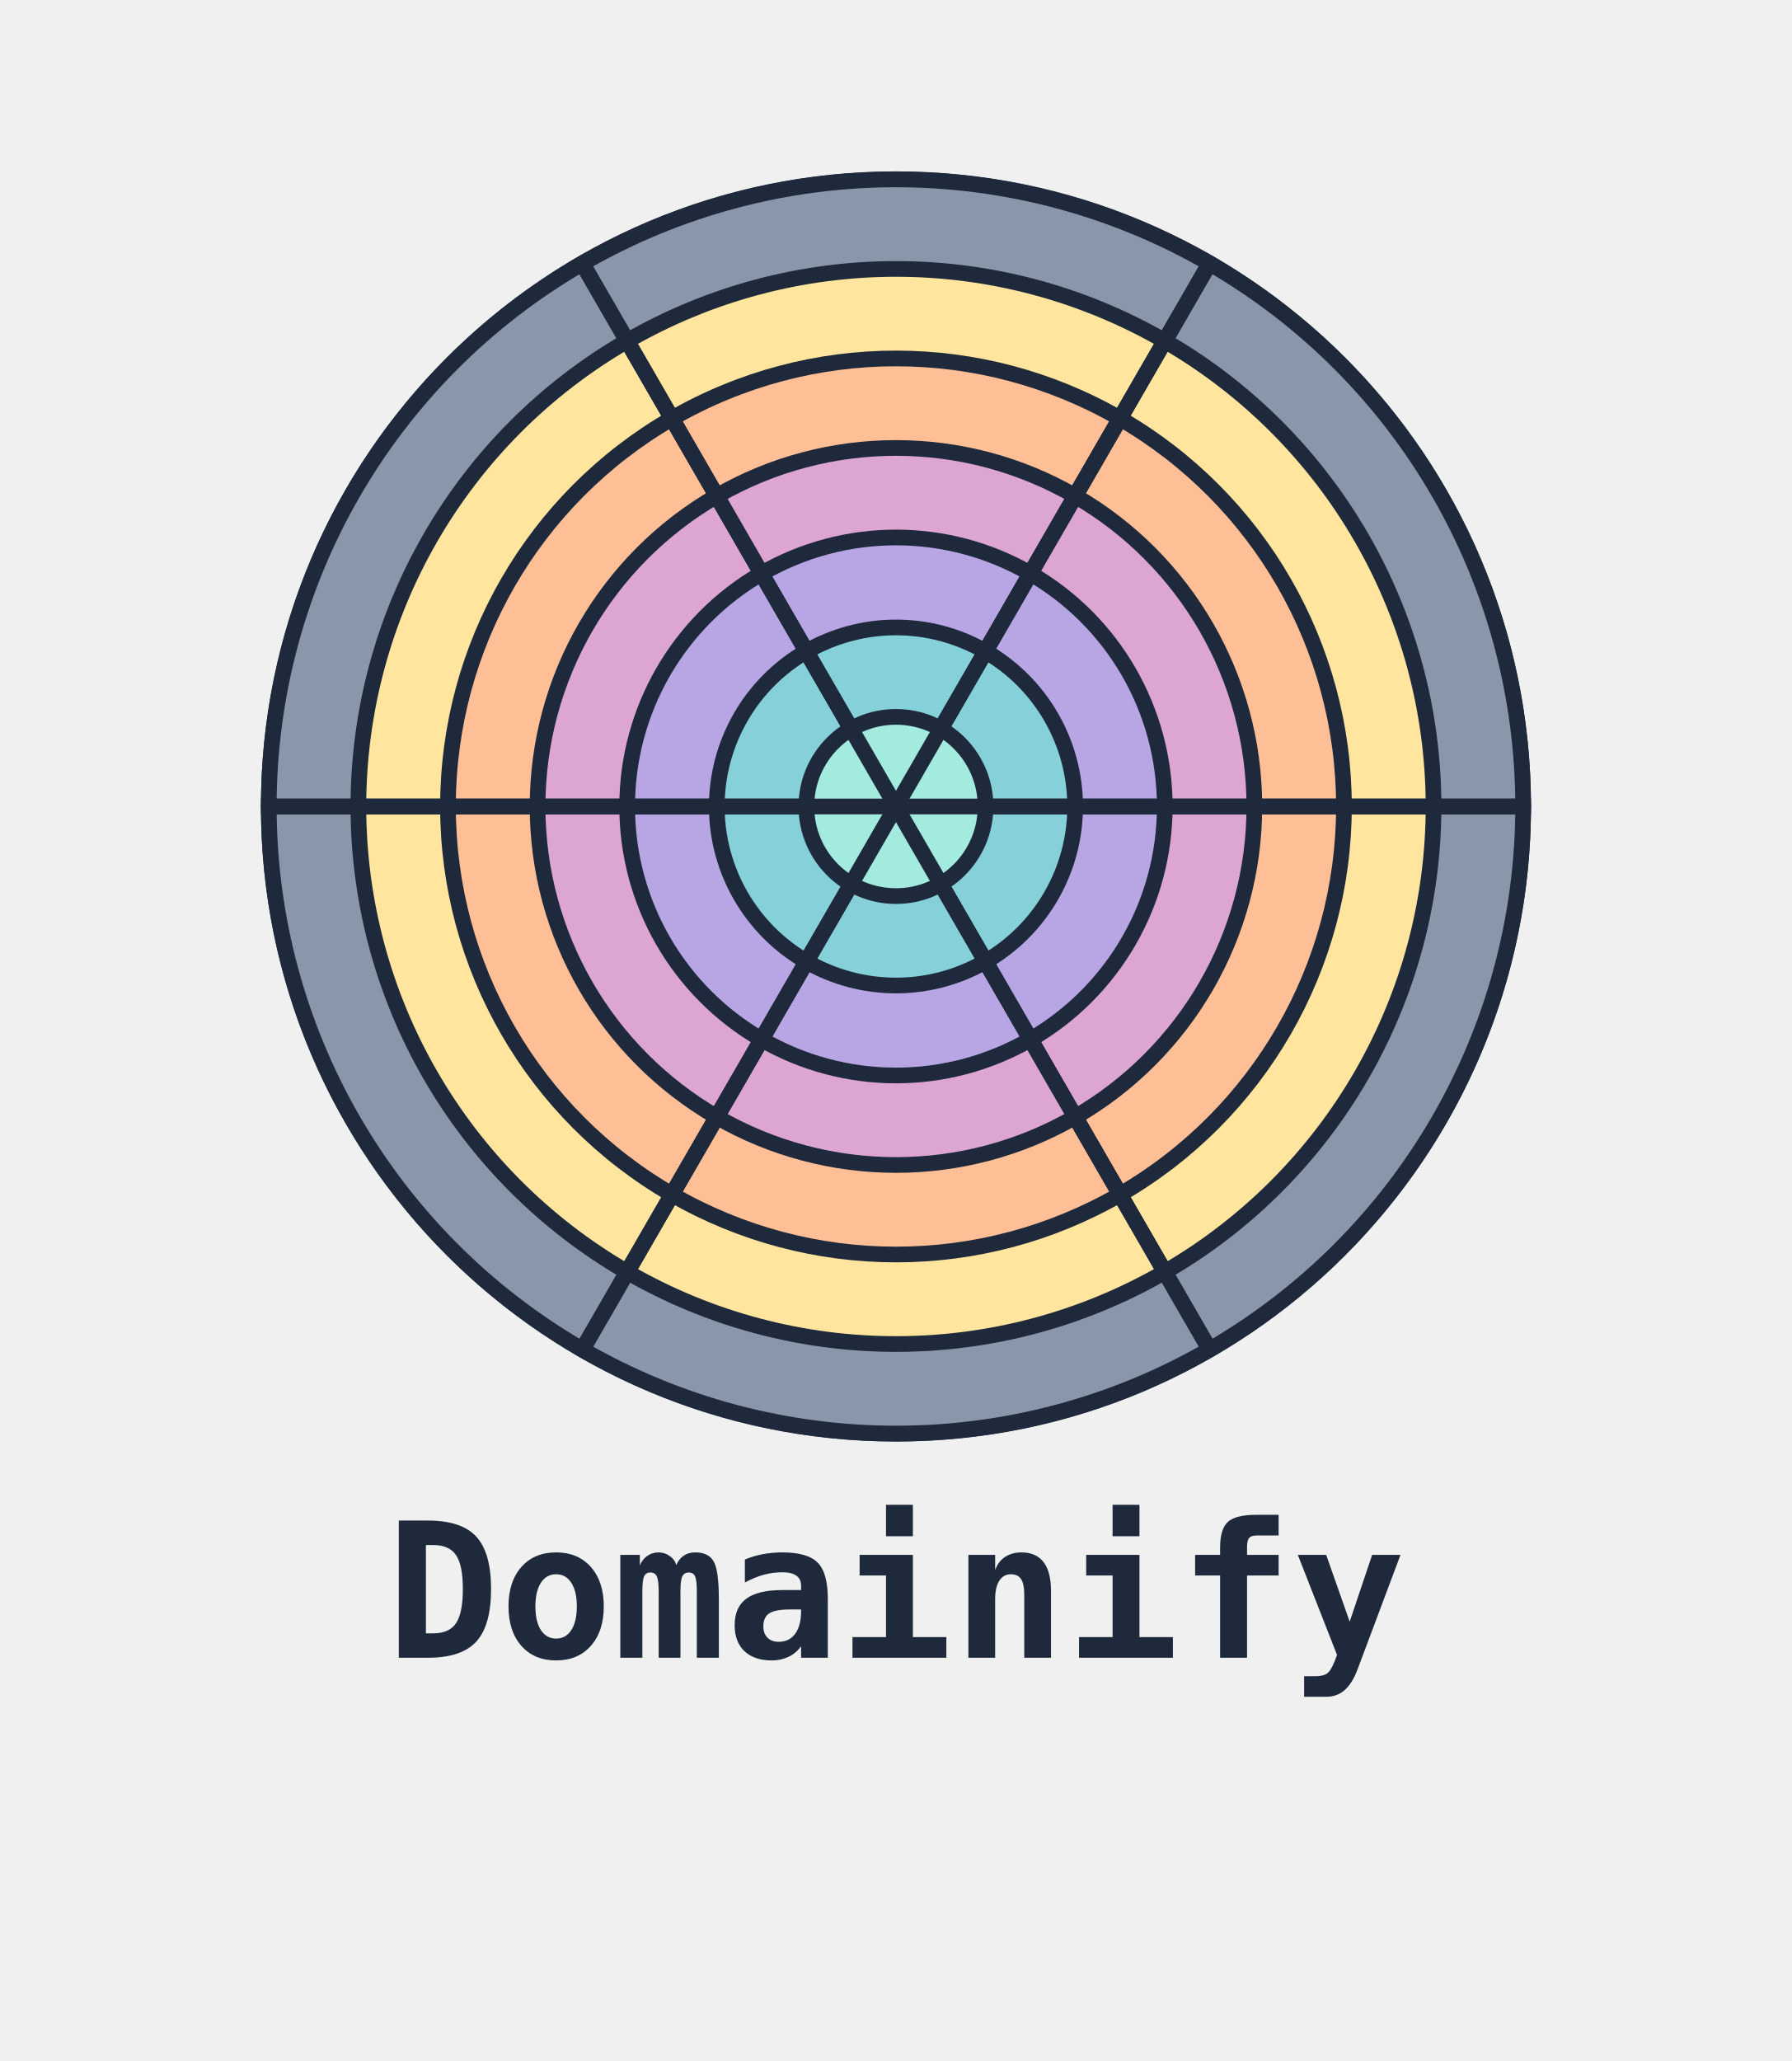
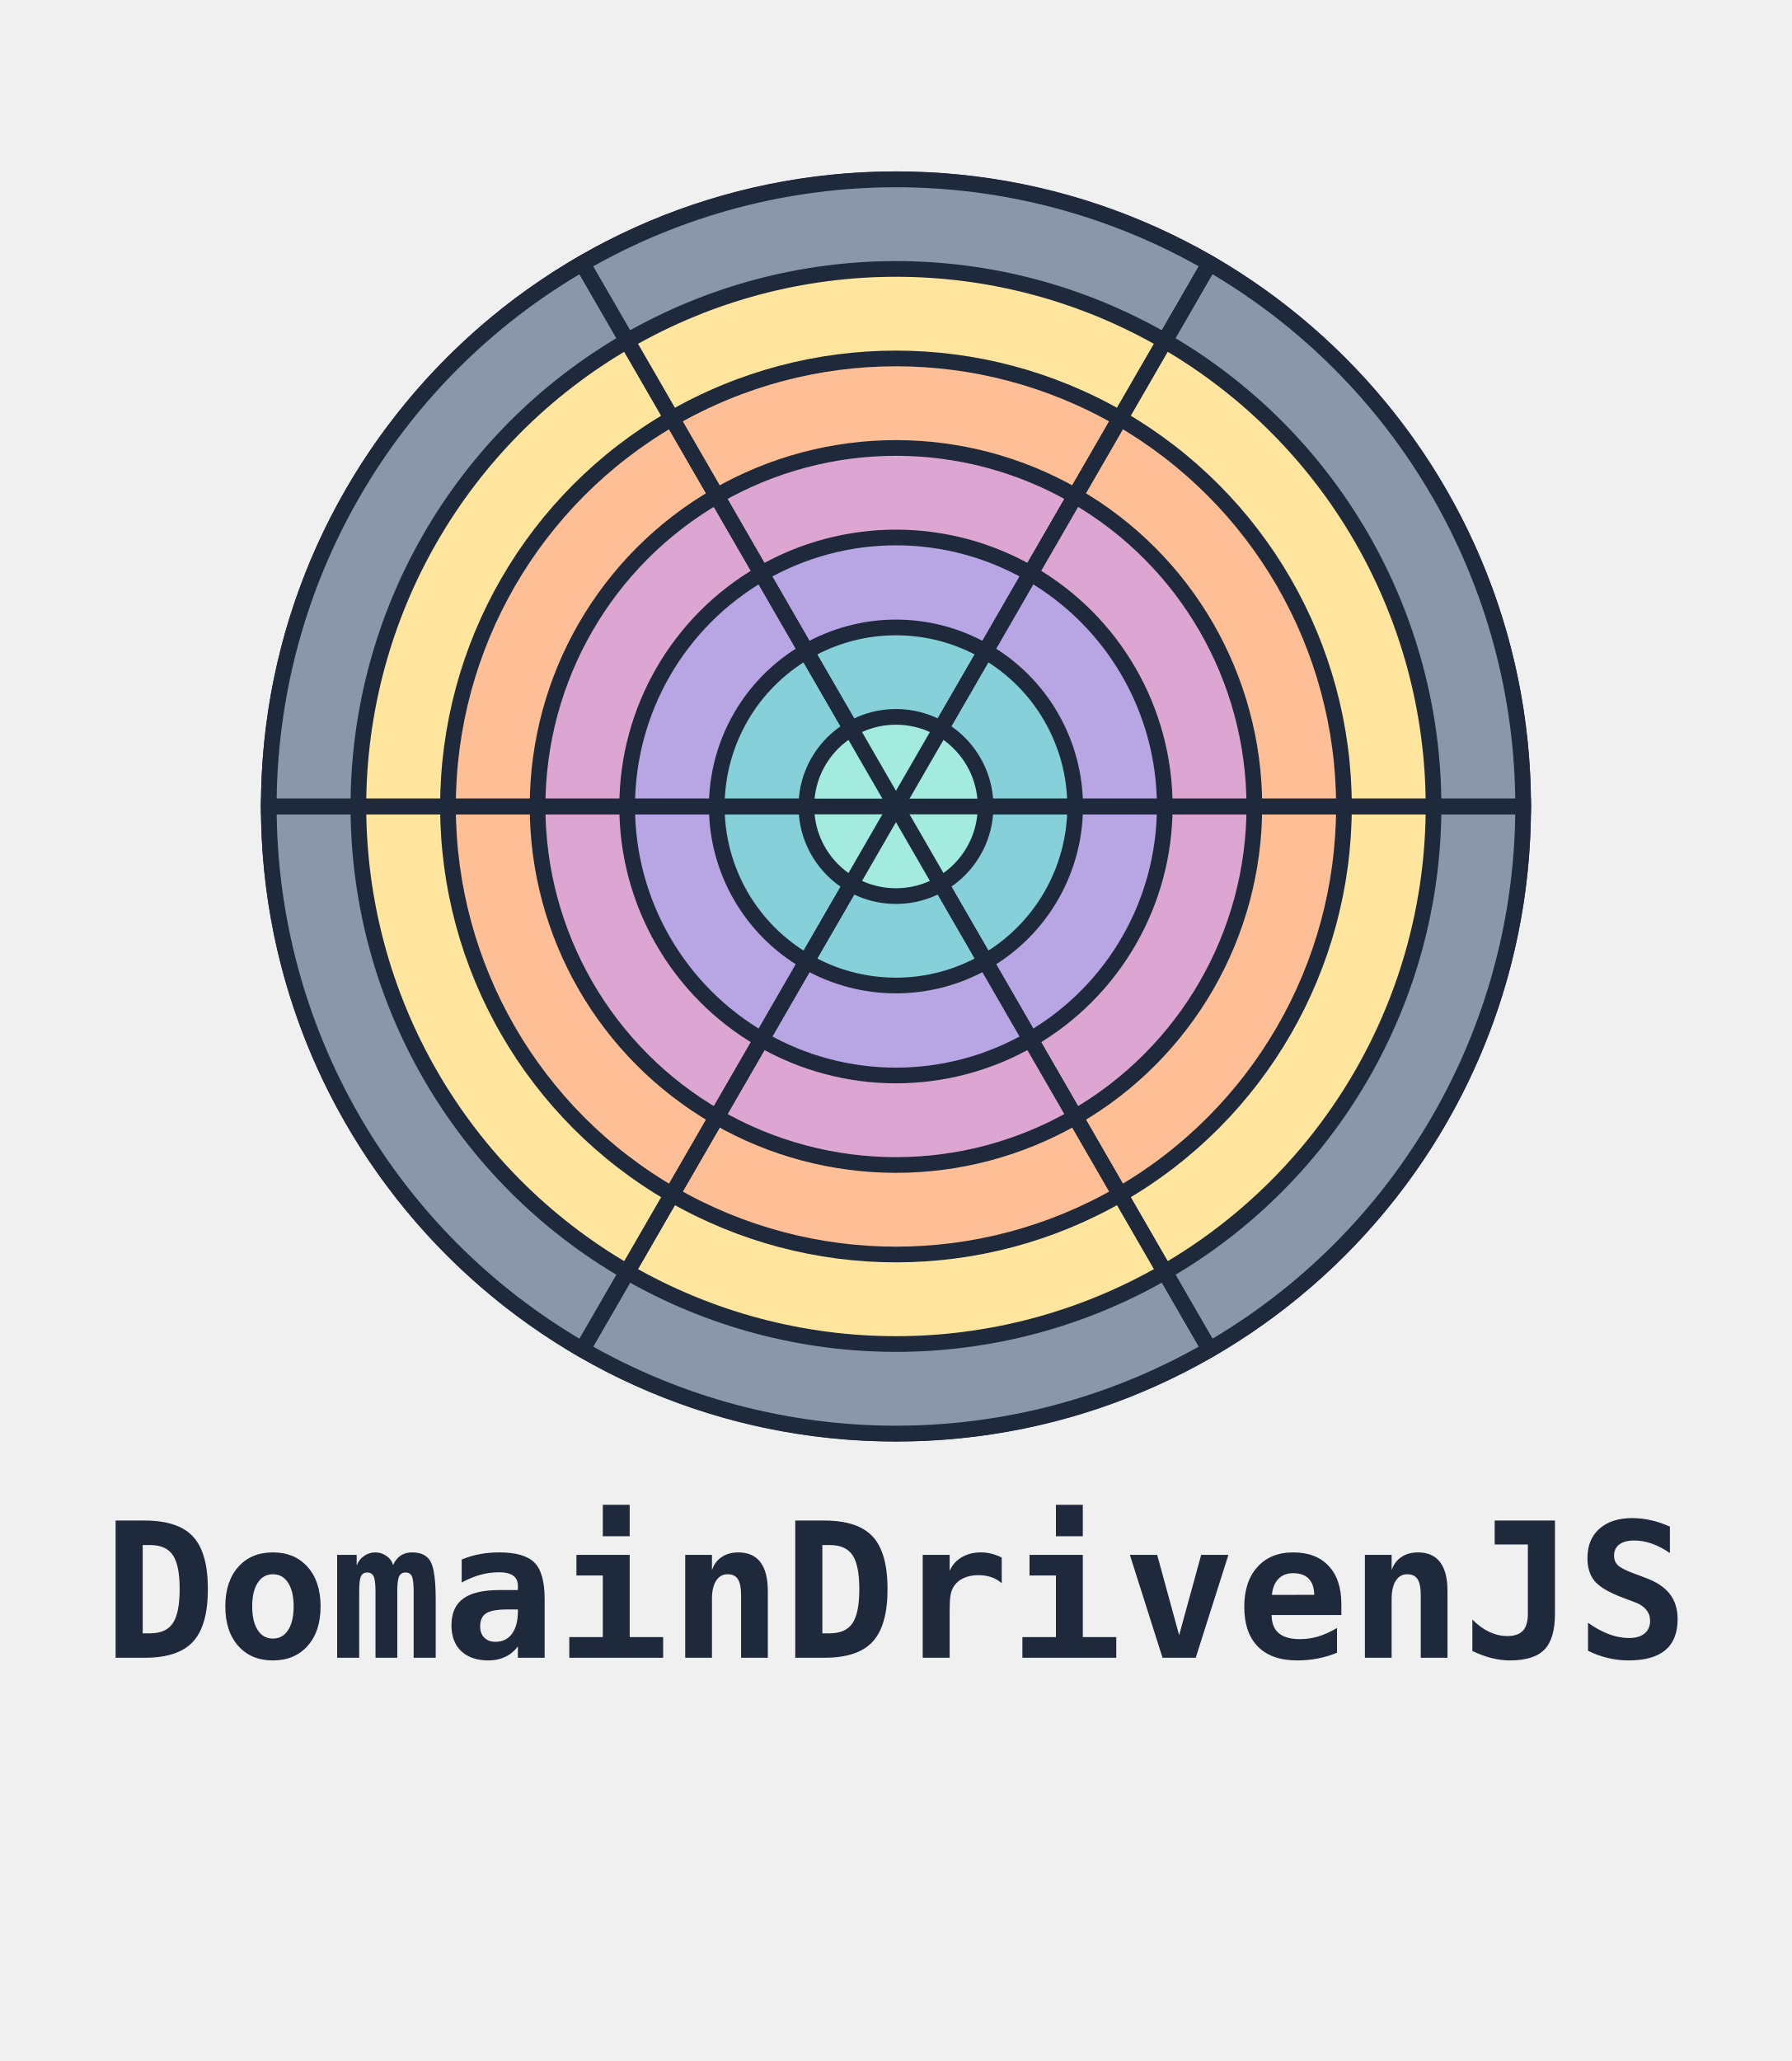
<svg xmlns="http://www.w3.org/2000/svg" viewBox="0 0 400 460">
  <g transform="translate(200, 180)">
    <circle cx="0" cy="0" r="140" fill="white" stroke="#1E293B" stroke-width="3.5" />
    <path d="M0,0 L140,0 A140,140 0 0,1 70,121.2 z" fill="#8A97AA" stroke="#1E293B" stroke-width="3.5" />
    <path d="M0,0 L70,121.2 A140,140 0 0,1 -70,121.2 z" fill="#8A97AA" stroke="#1E293B" stroke-width="3.5" />
    <path d="M0,0 L-70,121.2 A140,140 0 0,1 -140,0 z" fill="#8A97AA" stroke="#1E293B" stroke-width="3.5" />
    <path d="M0,0 L-140,0 A140,140 0 0,1 -70,-121.2 z" fill="#8A97AA" stroke="#1E293B" stroke-width="3.5" />
    <path d="M0,0 L-70,-121.2 A140,140 0 0,1 70,-121.2 z" fill="#8A97AA" stroke="#1E293B" stroke-width="3.5" />
    <path d="M0,0 L70,-121.2 A140,140 0 0,1 140,0 z" fill="#8A97AA" stroke="#1E293B" stroke-width="3.5" />
    <path d="M0,0 L120,0 A120,120 0 0,1 60,103.9 z" fill="#FFE59E" stroke="#1E293B" stroke-width="3.5" />
    <path d="M0,0 L60,103.9 A120,120 0 0,1 -60,103.9 z" fill="#FFE59E" stroke="#1E293B" stroke-width="3.5" />
    <path d="M0,0 L-60,103.9 A120,120 0 0,1 -120,0 z" fill="#FFE59E" stroke="#1E293B" stroke-width="3.5" />
    <path d="M0,0 L-120,0 A120,120 0 0,1 -60,-103.9 z" fill="#FFE59E" stroke="#1E293B" stroke-width="3.5" />
    <path d="M0,0 L-60,-103.9 A120,120 0 0,1 60,-103.9 z" fill="#FFE59E" stroke="#1E293B" stroke-width="3.5" />
    <path d="M0,0 L60,-103.9 A120,120 0 0,1 120,0 z" fill="#FFE59E" stroke="#1E293B" stroke-width="3.5" />
    <path d="M0,0 L100,0 A100,100 0 0,1 50,86.6 z" fill="#FFBF96" stroke="#1E293B" stroke-width="3.5" />
    <path d="M0,0 L50,86.6 A100,100 0 0,1 -50,86.6 z" fill="#FFBF96" stroke="#1E293B" stroke-width="3.5" />
    <path d="M0,0 L-50,86.6 A100,100 0 0,1 -100,0 z" fill="#FFBF96" stroke="#1E293B" stroke-width="3.5" />
    <path d="M0,0 L-100,0 A100,100 0 0,1 -50,-86.6 z" fill="#FFBF96" stroke="#1E293B" stroke-width="3.5" />
    <path d="M0,0 L-50,-86.6 A100,100 0 0,1 50,-86.6 z" fill="#FFBF96" stroke="#1E293B" stroke-width="3.5" />
    <path d="M0,0 L50,-86.6 A100,100 0 0,1 100,0 z" fill="#FFBF96" stroke="#1E293B" stroke-width="3.5" />
    <path d="M0,0 L80,0 A80,80 0 0,1 40,69.3 z" fill="#DDA5D2" stroke="#1E293B" stroke-width="3.5" />
    <path d="M0,0 L40,69.3 A80,80 0 0,1 -40,69.3 z" fill="#DDA5D2" stroke="#1E293B" stroke-width="3.5" />
    <path d="M0,0 L-40,69.3 A80,80 0 0,1 -80,0 z" fill="#DDA5D2" stroke="#1E293B" stroke-width="3.5" />
    <path d="M0,0 L-80,0 A80,80 0 0,1 -40,-69.3 z" fill="#DDA5D2" stroke="#1E293B" stroke-width="3.5" />
    <path d="M0,0 L-40,-69.3 A80,80 0 0,1 40,-69.3 z" fill="#DDA5D2" stroke="#1E293B" stroke-width="3.5" />
    <path d="M0,0 L40,-69.3 A80,80 0 0,1 80,0 z" fill="#DDA5D2" stroke="#1E293B" stroke-width="3.5" />
    <path d="M0,0 L60,0 A60,60 0 0,1 30,52 z" fill="#B7A5E4" stroke="#1E293B" stroke-width="3.5" />
    <path d="M0,0 L30,52 A60,60 0 0,1 -30,52 z" fill="#B7A5E4" stroke="#1E293B" stroke-width="3.5" />
    <path d="M0,0 L-30,52 A60,60 0 0,1 -60,0 z" fill="#B7A5E4" stroke="#1E293B" stroke-width="3.5" />
    <path d="M0,0 L-60,0 A60,60 0 0,1 -30,-52 z" fill="#B7A5E4" stroke="#1E293B" stroke-width="3.5" />
    <path d="M0,0 L-30,-52 A60,60 0 0,1 30,-52 z" fill="#B7A5E4" stroke="#1E293B" stroke-width="3.5" />
    <path d="M0,0 L30,-52 A60,60 0 0,1 60,0 z" fill="#B7A5E4" stroke="#1E293B" stroke-width="3.5" />
    <path d="M0,0 L40,0 A40,40 0 0,1 20,34.6 z" fill="#86D0D9" stroke="#1E293B" stroke-width="3.5" />
    <path d="M0,0 L20,34.6 A40,40 0 0,1 -20,34.6 z" fill="#86D0D9" stroke="#1E293B" stroke-width="3.5" />
    <path d="M0,0 L-20,34.6 A40,40 0 0,1 -40,0 z" fill="#86D0D9" stroke="#1E293B" stroke-width="3.5" />
    <path d="M0,0 L-40,0 A40,40 0 0,1 -20,-34.6 z" fill="#86D0D9" stroke="#1E293B" stroke-width="3.5" />
    <path d="M0,0 L-20,-34.6 A40,40 0 0,1 20,-34.6 z" fill="#86D0D9" stroke="#1E293B" stroke-width="3.5" />
    <path d="M0,0 L20,-34.6 A40,40 0 0,1 40,0 z" fill="#86D0D9" stroke="#1E293B" stroke-width="3.5" />
    <circle cx="0" cy="0" r="20" fill="#A3EADF" stroke="#1E293B" stroke-width="3.5" />
    <line x1="0" y1="0" x2="140" y2="0" stroke="#1E293B" stroke-width="3.5" stroke-linecap="round" />
    <line x1="0" y1="0" x2="70" y2="121.2" stroke="#1E293B" stroke-width="3.5" stroke-linecap="round" />
    <line x1="0" y1="0" x2="-70" y2="121.2" stroke="#1E293B" stroke-width="3.5" stroke-linecap="round" />
    <line x1="0" y1="0" x2="-140" y2="0" stroke="#1E293B" stroke-width="3.5" stroke-linecap="round" />
    <line x1="0" y1="0" x2="-70" y2="-121.2" stroke="#1E293B" stroke-width="3.5" stroke-linecap="round" />
    <line x1="0" y1="0" x2="70" y2="-121.2" stroke="#1E293B" stroke-width="3.5" stroke-linecap="round" />
  </g>
-   <text x="200" y="370" font-family="'JetBrains Mono', 'Fira Code', monospace" font-weight="700" font-size="42" fill="#1E293B" text-anchor="middle">Domainify</text>
+   <text x="200" y="370" font-family="'JetBrains Mono', 'Fira Code', monospace" font-weight="700" font-size="42" fill="#1E293B" text-anchor="middle">DomainDrivenJS</text>
</svg>
